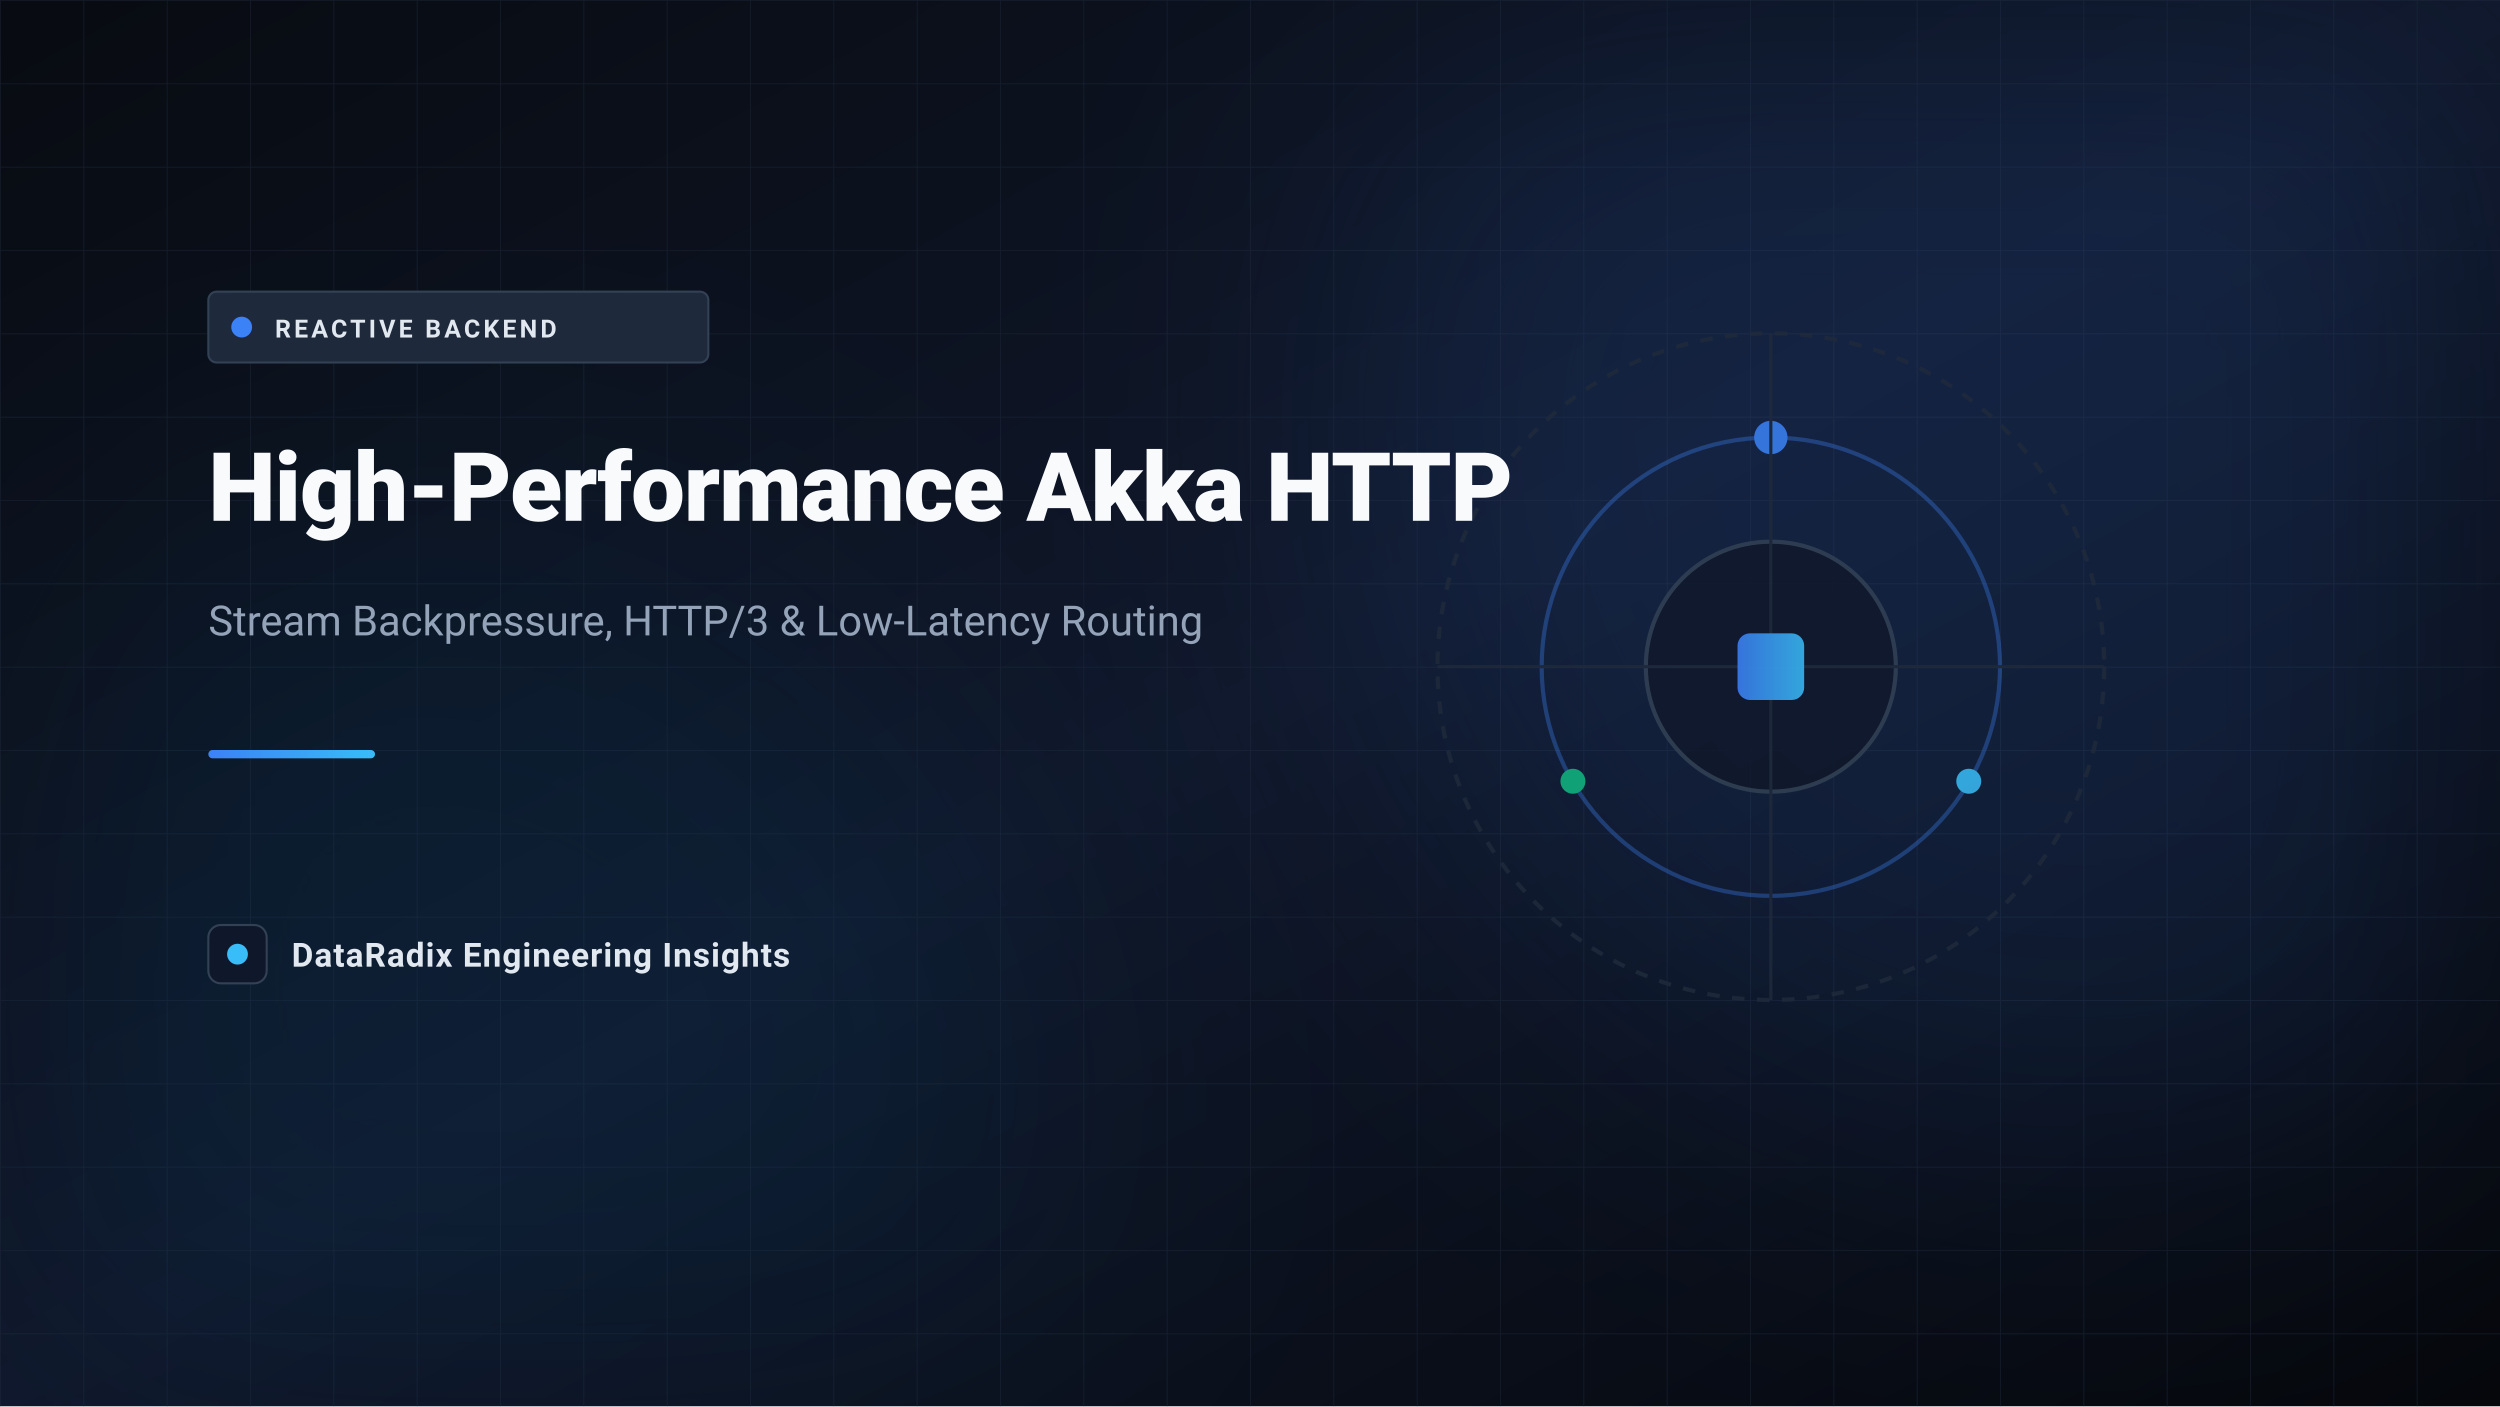
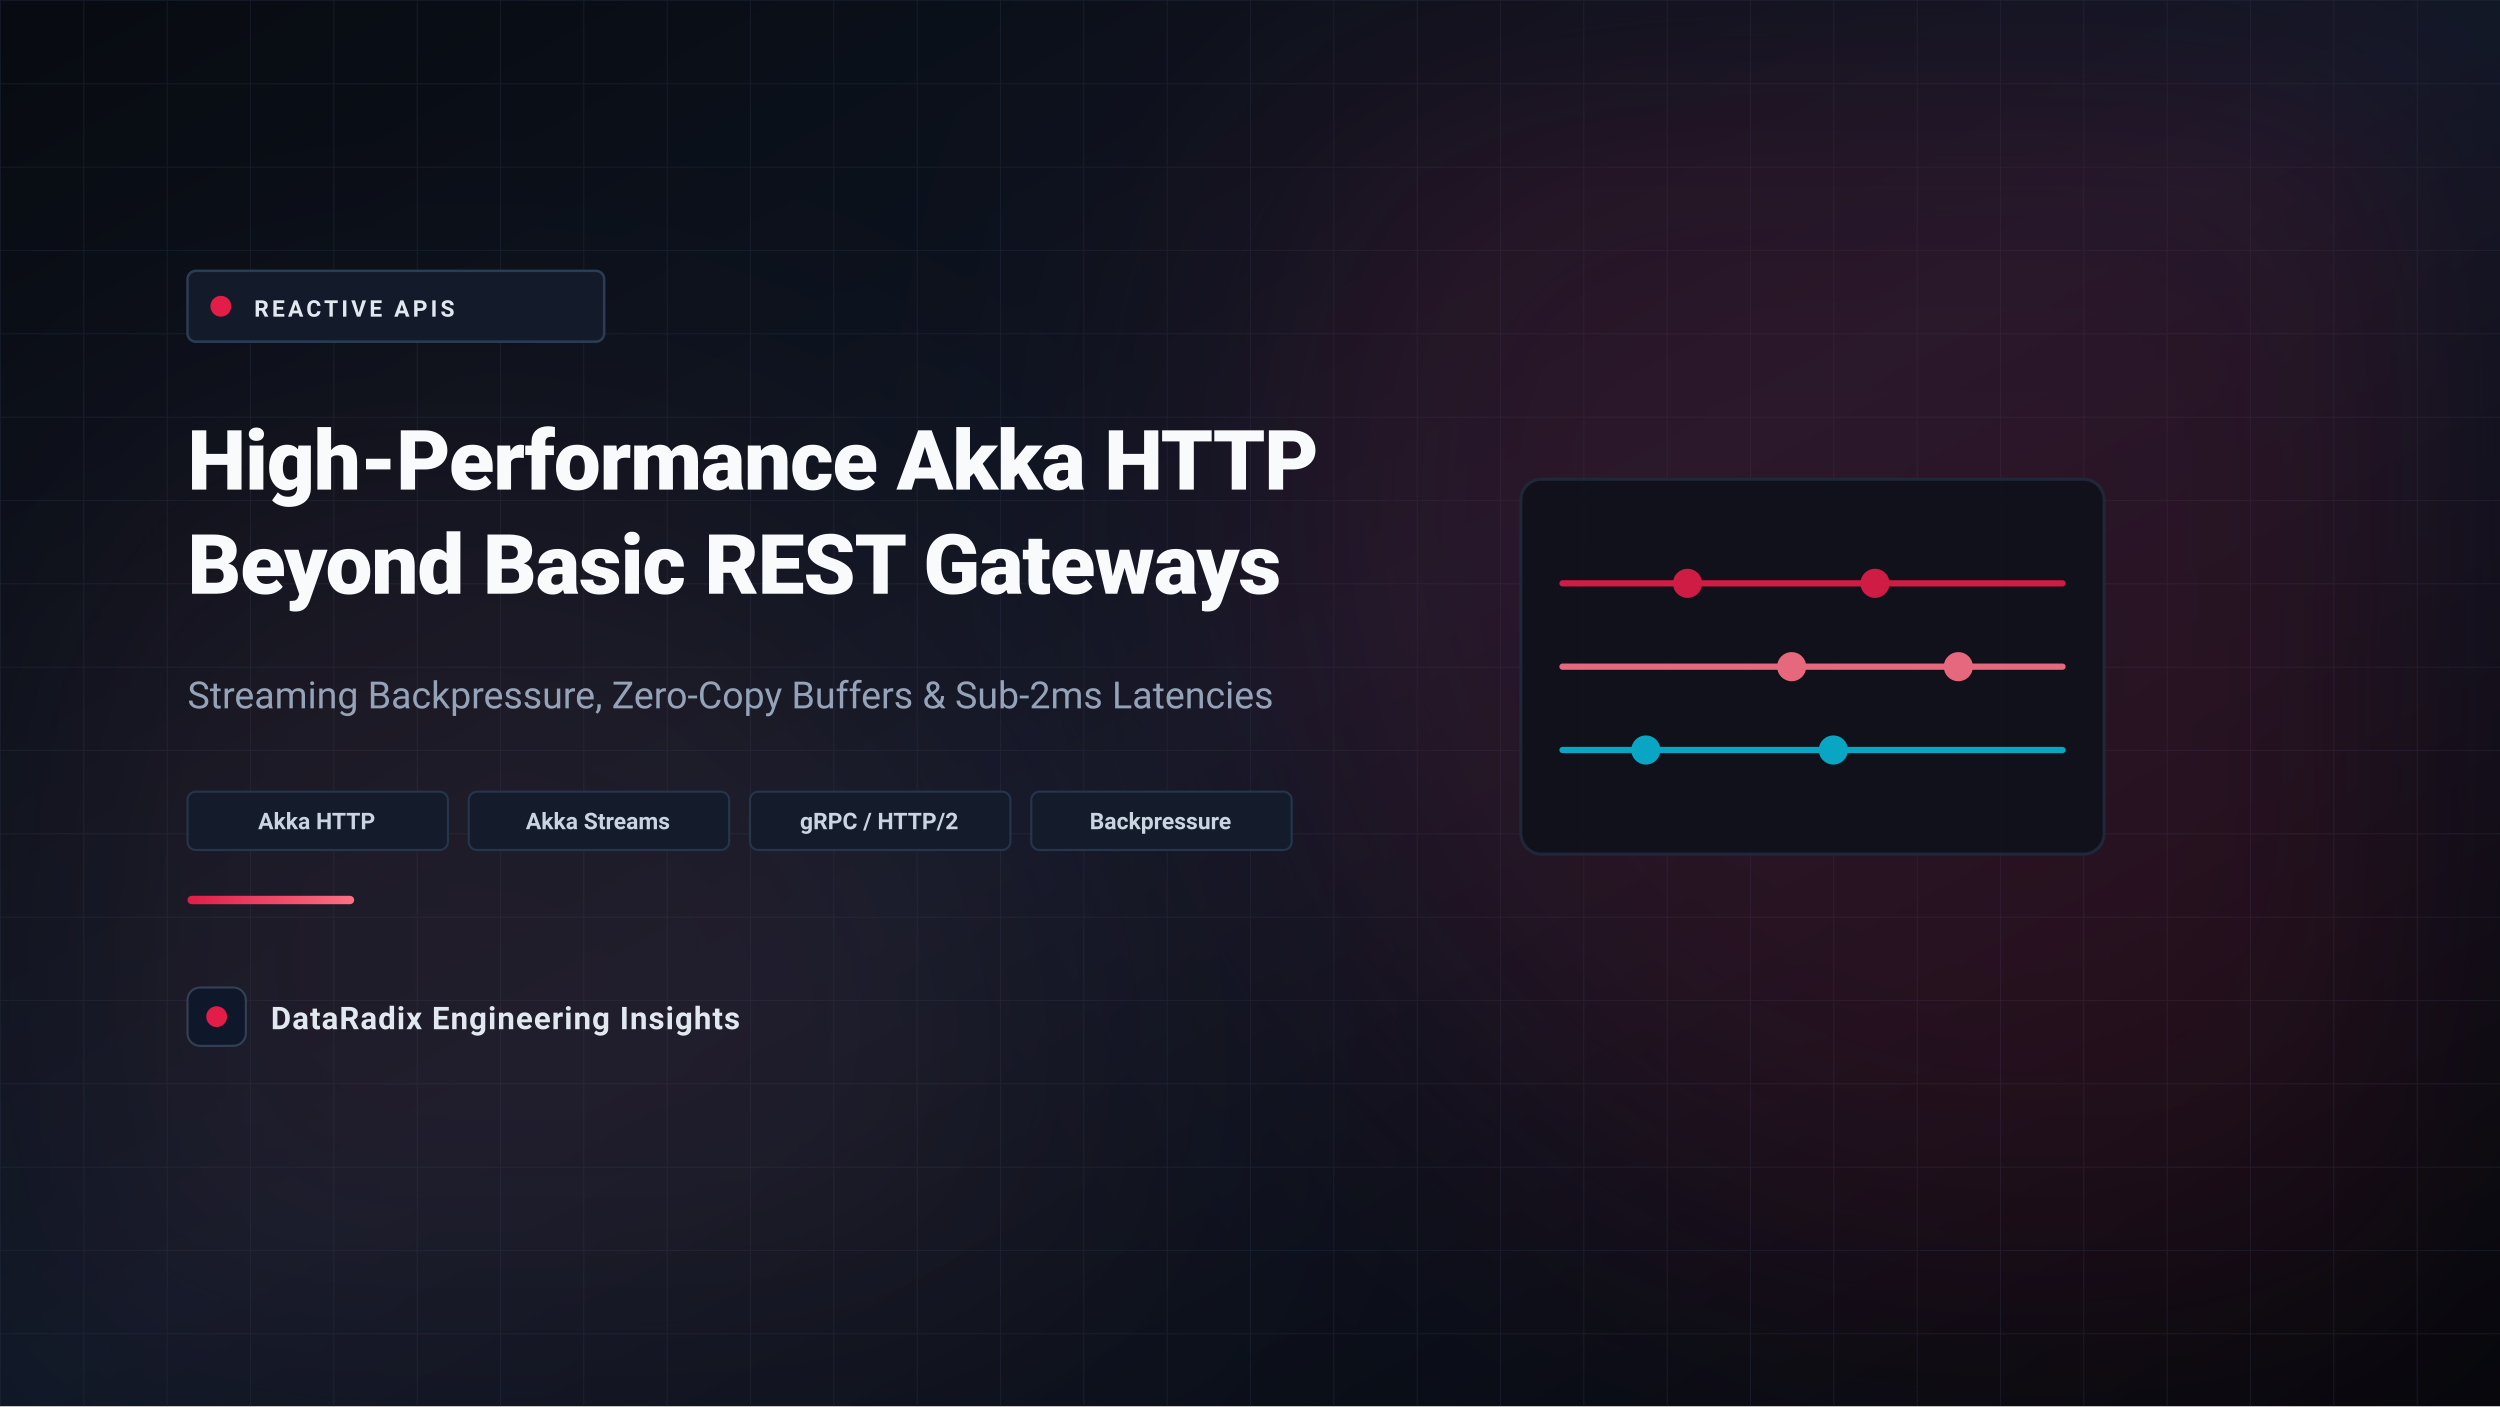
<svg xmlns="http://www.w3.org/2000/svg" viewBox="0 0 1200 675" width="1200" height="675" fill="none">
  <defs>
-     <linearGradient id="bg-grad" x1="0%" y1="0%" x2="100%" y2="100%">
+     <linearGradient id="bg-grad-high-performance-akka-http" x1="0%" y1="0%" x2="100%" y2="100%">
      <stop offset="0%" stop-color="#080B11" />
-       <stop offset="50%" stop-color="#0F172A" />
+       <stop offset="50%" stop-color="#0E1726" />
      <stop offset="100%" stop-color="#05070B" />
    </linearGradient>
-     <linearGradient id="accent-grad" x1="0%" y1="0%" x2="100%" y2="0%">
-       <stop offset="0%" stop-color="#3B82F6" />
-       <stop offset="100%" stop-color="#38BDF8" />
+     <linearGradient id="accent-grad-high-performance-akka-http" x1="0%" y1="0%" x2="100%" y2="0%">
+       <stop offset="0%" stop-color="#E11D48" />
+       <stop offset="100%" stop-color="#FB7185" />
    </linearGradient>
-     <pattern id="grid" width="40" height="40" patternUnits="userSpaceOnUse">
-       <path d="M 40 0 L 0 0 0 40" fill="none" stroke="#1E293B" stroke-width="0.8" opacity="0.5" />
+     <pattern id="grid-high-performance-akka-http" width="40" height="40" patternUnits="userSpaceOnUse">
+       <path d="M 40 0 L 0 0 0 40" fill="none" stroke="#1E293B" stroke-width="0.8" opacity="0.55" />
    </pattern>
  </defs>
-   <rect width="1200" height="675" fill="url(#bg-grad)" />
-   <rect width="1200" height="675" fill="url(#grid)" />
-   <circle cx="1000" cy="200" r="350" fill="#3B82F6" opacity="0.12" filter="blur(80px)" />
-   <circle cx="200" cy="550" r="300" fill="#0284C7" opacity="0.08" filter="blur(90px)" />
-   <g transform="translate(850, 320)" opacity="0.85">
-     <circle cx="0" cy="0" r="160" stroke="#1E293B" stroke-width="2" stroke-dasharray="6 6" fill="none" />
-     <circle cx="0" cy="0" r="110" stroke="#3B82F6" stroke-width="2" fill="none" opacity="0.4" />
-     <circle cx="0" cy="0" r="60" fill="#0F172A" stroke="#334155" stroke-width="2" />
-     <circle cx="0" cy="-110" r="8" fill="#3B82F6" />
-     <circle cx="95" cy="55" r="6" fill="#38BDF8" />
-     <circle cx="-95" cy="55" r="6" fill="#10B981" />
-     <line x1="-160" y1="0" x2="160" y2="0" stroke="#1E293B" stroke-width="1.5" />
-     <line x1="0" y1="-160" x2="0" y2="160" stroke="#1E293B" stroke-width="1.5" />
-     <rect x="-16" y="-16" width="32" height="32" rx="6" fill="url(#accent-grad)" />
+   <rect width="1200" height="675" fill="url(#bg-grad-high-performance-akka-http)" />
+   <rect width="1200" height="675" fill="url(#grid-high-performance-akka-http)" />
+   <circle cx="980" cy="240" r="380" fill="#E11D48" opacity="0.14" filter="blur(90px)" />
+   <circle cx="220" cy="520" r="300" fill="#FB7185" opacity="0.08" filter="blur(90px)" />
+   <g transform="translate(870, 320)" opacity="0.9">
+     <rect x="-140" y="-90" width="280" height="180" rx="10" fill="#0D111A" stroke="#1E293B" stroke-width="1.5" />
+     <path d="M -120 -40 L 120 -40" stroke="#E11D48" stroke-width="3" stroke-linecap="round" />
+     <path d="M -120 0 L 120 0" stroke="#FB7185" stroke-width="3" stroke-linecap="round" />
+     <path d="M -120 40 L 120 40" stroke="#06B6D4" stroke-width="3" stroke-linecap="round" />
+     <circle cx="-60" cy="-40" r="7" fill="#E11D48" />
+     <circle cx="30" cy="-40" r="7" fill="#E11D48" />
+     <circle cx="-10" cy="0" r="7" fill="#FB7185" />
+     <circle cx="70" cy="0" r="7" fill="#FB7185" />
+     <circle cx="-80" cy="40" r="7" fill="#06B6D4" />
+     <circle cx="10" cy="40" r="7" fill="#06B6D4" />
  </g>
-   <g transform="translate(100, 140)">
-     <rect x="0" y="0" width="240" height="34" rx="4" fill="#1E293B" stroke="#334155" stroke-width="1" />
-     <circle cx="16" cy="17" r="5" fill="#3B82F6" />
-     <text x="32" y="22" fill="#E2E8F0" font-family="-apple-system, BlinkMacSystemFont, 'Segoe UI', Roboto, sans-serif" font-size="12" font-weight="700" letter-spacing="1.5">REACTIVE BACKEND</text>
-     <text x="0" y="110" fill="#F8FAFC" font-family="-apple-system, BlinkMacSystemFont, 'Segoe UI', Roboto, sans-serif" font-size="46" font-weight="800" letter-spacing="-0.5">
+   <g transform="translate(90, 130)">
+     <rect x="0" y="0" width="200" height="34" rx="4" fill="#131B2A" stroke="#2B3C55" stroke-width="1.2" />
+     <circle cx="16" cy="17" r="5" fill="#E11D48" />
+     <text x="32" y="22" fill="#E2E8F0" font-family="-apple-system, BlinkMacSystemFont, 'Segoe UI', Roboto, sans-serif" font-size="11" font-weight="700" letter-spacing="1.5">REACTIVE APIS</text>
+     <text x="0" y="105" fill="#F8FAFC" font-family="-apple-system, BlinkMacSystemFont, 'Segoe UI', Roboto, sans-serif" font-size="40" font-weight="800" letter-spacing="-0.5">
      High-Performance Akka HTTP
    </text>
-     <text x="0" y="165" fill="#94A3B8" font-family="-apple-system, BlinkMacSystemFont, 'Segoe UI', Roboto, sans-serif" font-size="20" font-weight="400">
-       Stream Backpressure, HTTP/3 &amp; Low-Latency Routing
+     <text x="0" y="155" fill="#F8FAFC" font-family="-apple-system, BlinkMacSystemFont, 'Segoe UI', Roboto, sans-serif" font-size="40" font-weight="800" letter-spacing="-0.5">
+       Beyond Basic REST Gateways
    </text>
-     <rect x="0" y="220" width="80" height="4" rx="2" fill="url(#accent-grad)" />
-     <g transform="translate(0, 310)">
+     <text x="0" y="210" fill="#94A3B8" font-family="-apple-system, BlinkMacSystemFont, 'Segoe UI', Roboto, sans-serif" font-size="18" font-weight="400">
+       Streaming Backpressure, Zero-Copy Buffers &amp; Sub-2ms Latencies
+     </text>
+     <g transform="translate(0, 250)">
+       <g transform="translate(0, 0)">
+         <rect x="0" y="0" width="125" height="28" rx="4" fill="#141C2B" stroke="#25354C" stroke-width="1" />
+         <text x="62" y="18" fill="#CBD5E1" text-anchor="middle" font-family="-apple-system, BlinkMacSystemFont, 'Segoe UI', Roboto, sans-serif" font-size="11" font-weight="600">Akka HTTP</text>
+       </g>
+       <g transform="translate(135, 0)">
+         <rect x="0" y="0" width="125" height="28" rx="4" fill="#141C2B" stroke="#25354C" stroke-width="1" />
+         <text x="62" y="18" fill="#CBD5E1" text-anchor="middle" font-family="-apple-system, BlinkMacSystemFont, 'Segoe UI', Roboto, sans-serif" font-size="11" font-weight="600">Akka Streams</text>
+       </g>
+       <g transform="translate(270, 0)">
+         <rect x="0" y="0" width="125" height="28" rx="4" fill="#141C2B" stroke="#25354C" stroke-width="1" />
+         <text x="62" y="18" fill="#CBD5E1" text-anchor="middle" font-family="-apple-system, BlinkMacSystemFont, 'Segoe UI', Roboto, sans-serif" font-size="11" font-weight="600">gRPC / HTTP/2</text>
+       </g>
+       <g transform="translate(405, 0)">
+         <rect x="0" y="0" width="125" height="28" rx="4" fill="#141C2B" stroke="#25354C" stroke-width="1" />
+         <text x="62" y="18" fill="#CBD5E1" text-anchor="middle" font-family="-apple-system, BlinkMacSystemFont, 'Segoe UI', Roboto, sans-serif" font-size="11" font-weight="600">Backpressure</text>
+       </g>
+     </g>
+     <rect x="0" y="300" width="80" height="4" rx="2" fill="url(#accent-grad-high-performance-akka-http)" />
+     <g transform="translate(0, 350)">
      <rect x="0" y="-6" width="28" height="28" rx="6" fill="#0F172A" stroke="#334155" stroke-width="1" />
-       <circle cx="14" cy="8" r="5" fill="#38BDF8" />
-       <text x="40" y="14" fill="#E2E8F0" font-family="-apple-system, BlinkMacSystemFont, 'Segoe UI', Roboto, sans-serif" font-size="16" font-weight="700" letter-spacing="0.5">DataRadix Engineering Insights</text>
+       <circle cx="14" cy="8" r="5" fill="#E11D48" />
+       <text x="40" y="14" fill="#E2E8F0" font-family="-apple-system, BlinkMacSystemFont, 'Segoe UI', Roboto, sans-serif" font-size="15" font-weight="700" letter-spacing="0.5">DataRadix Engineering Insights</text>
    </g>
  </g>
</svg>
